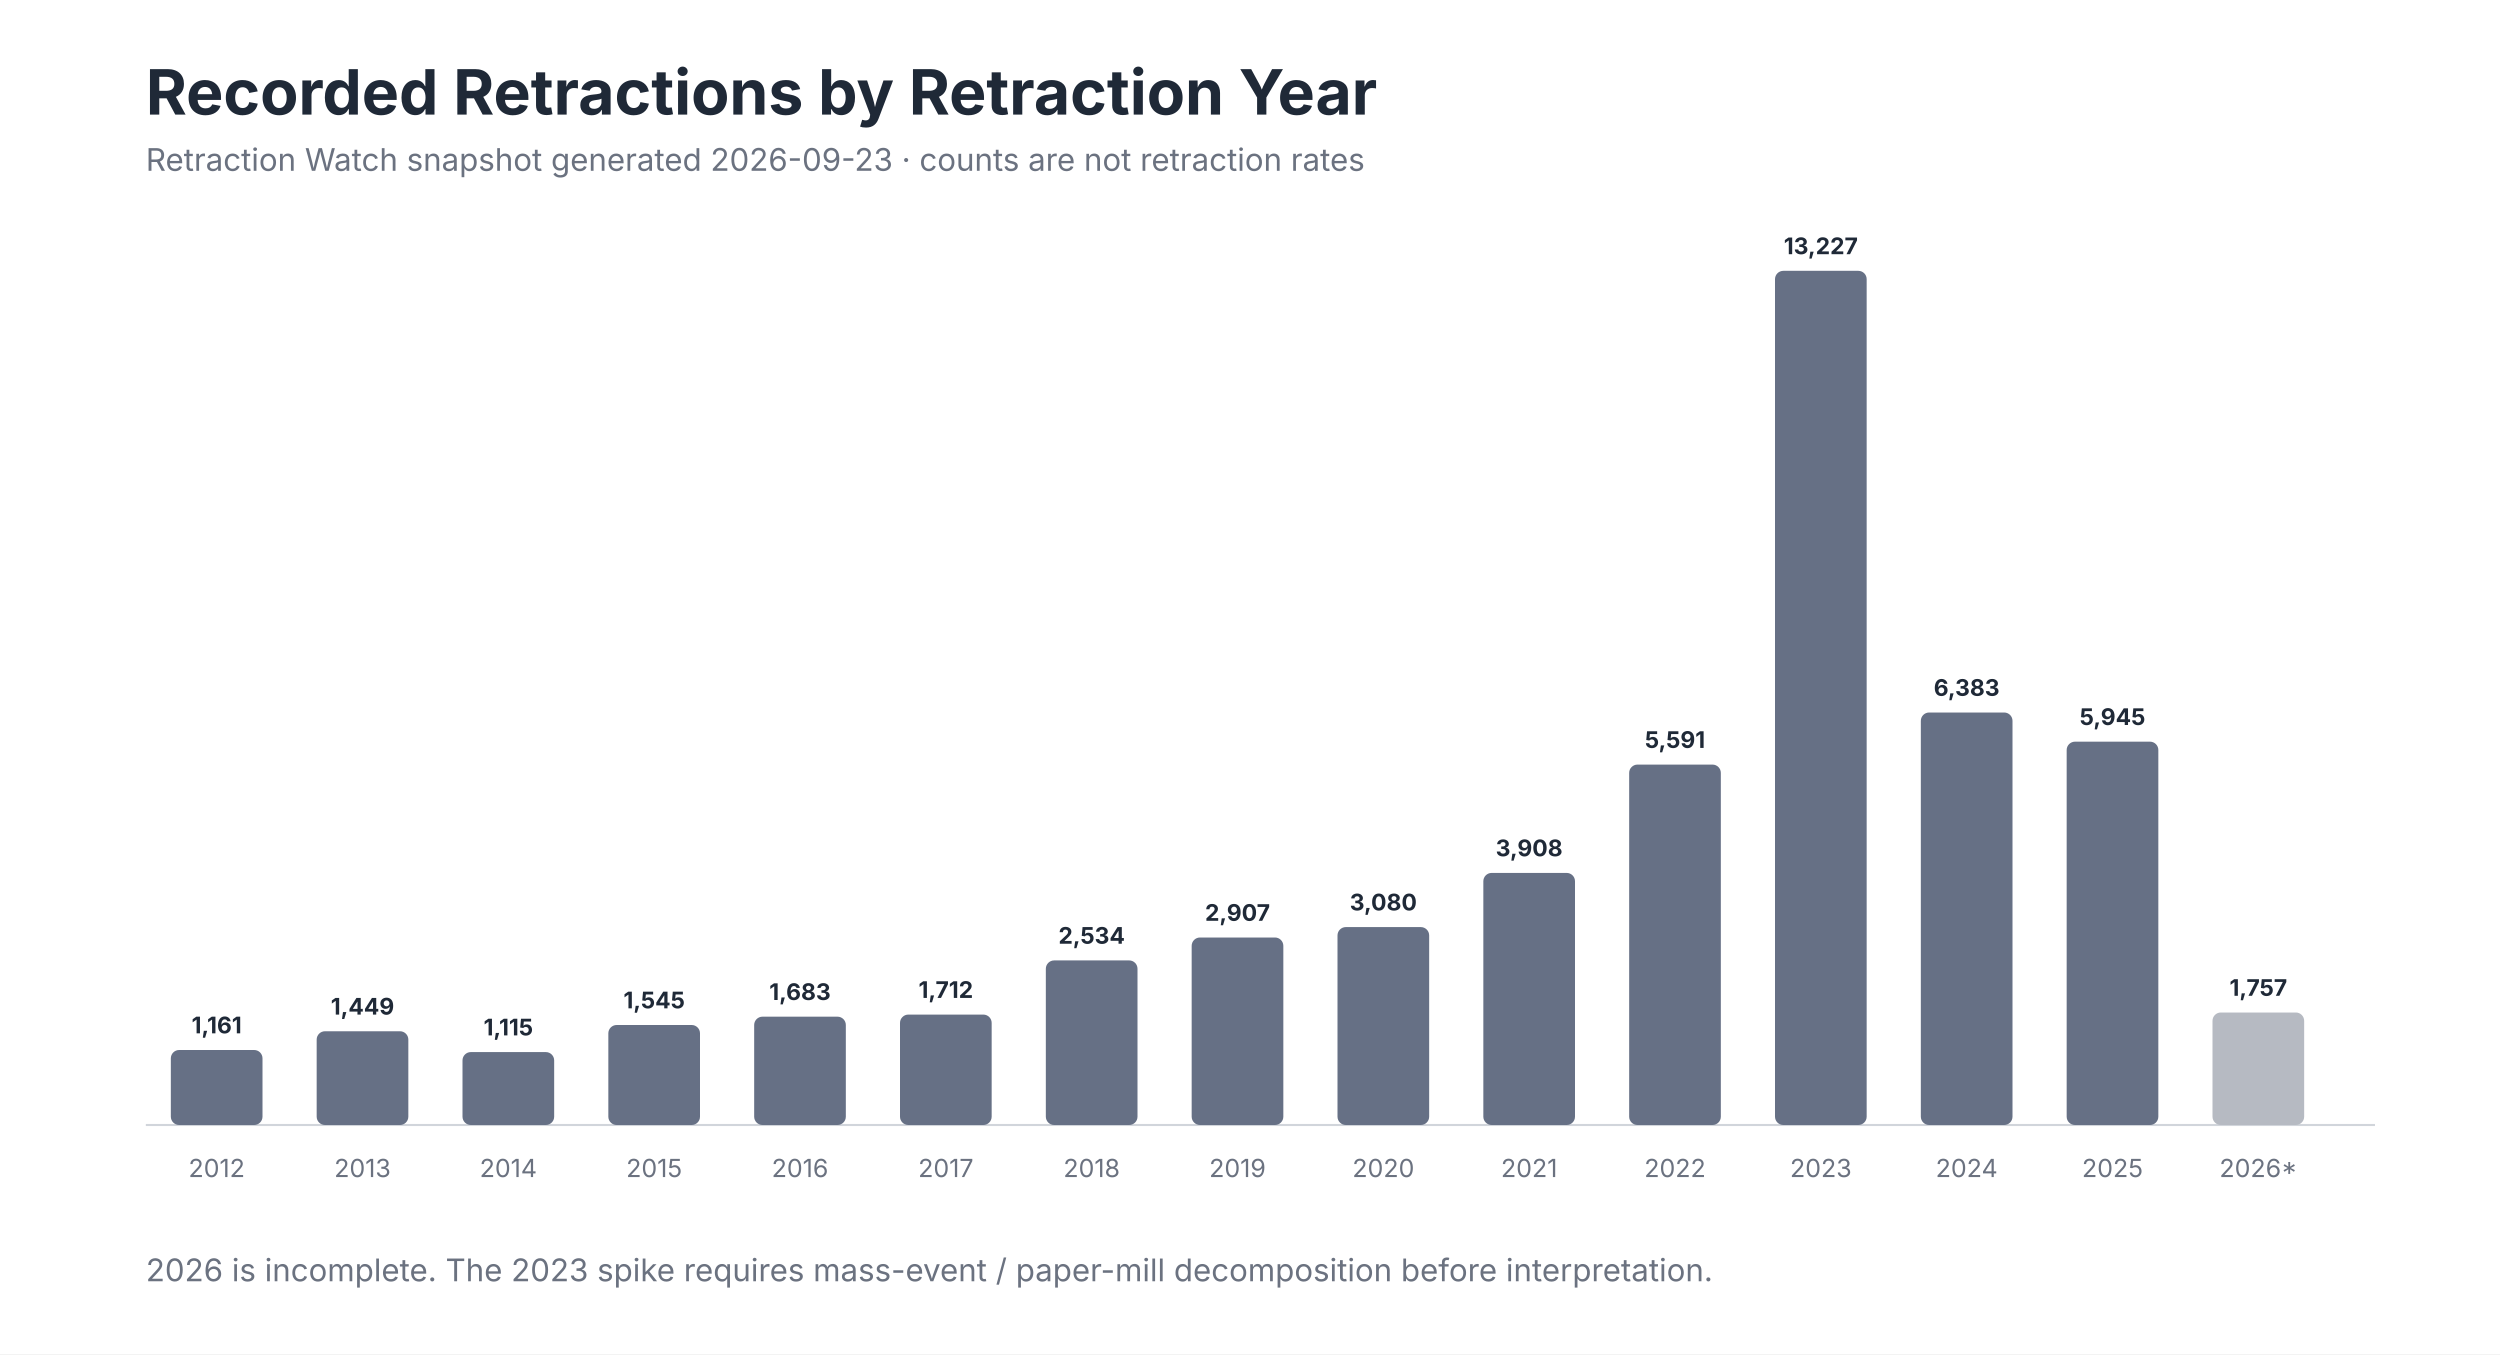
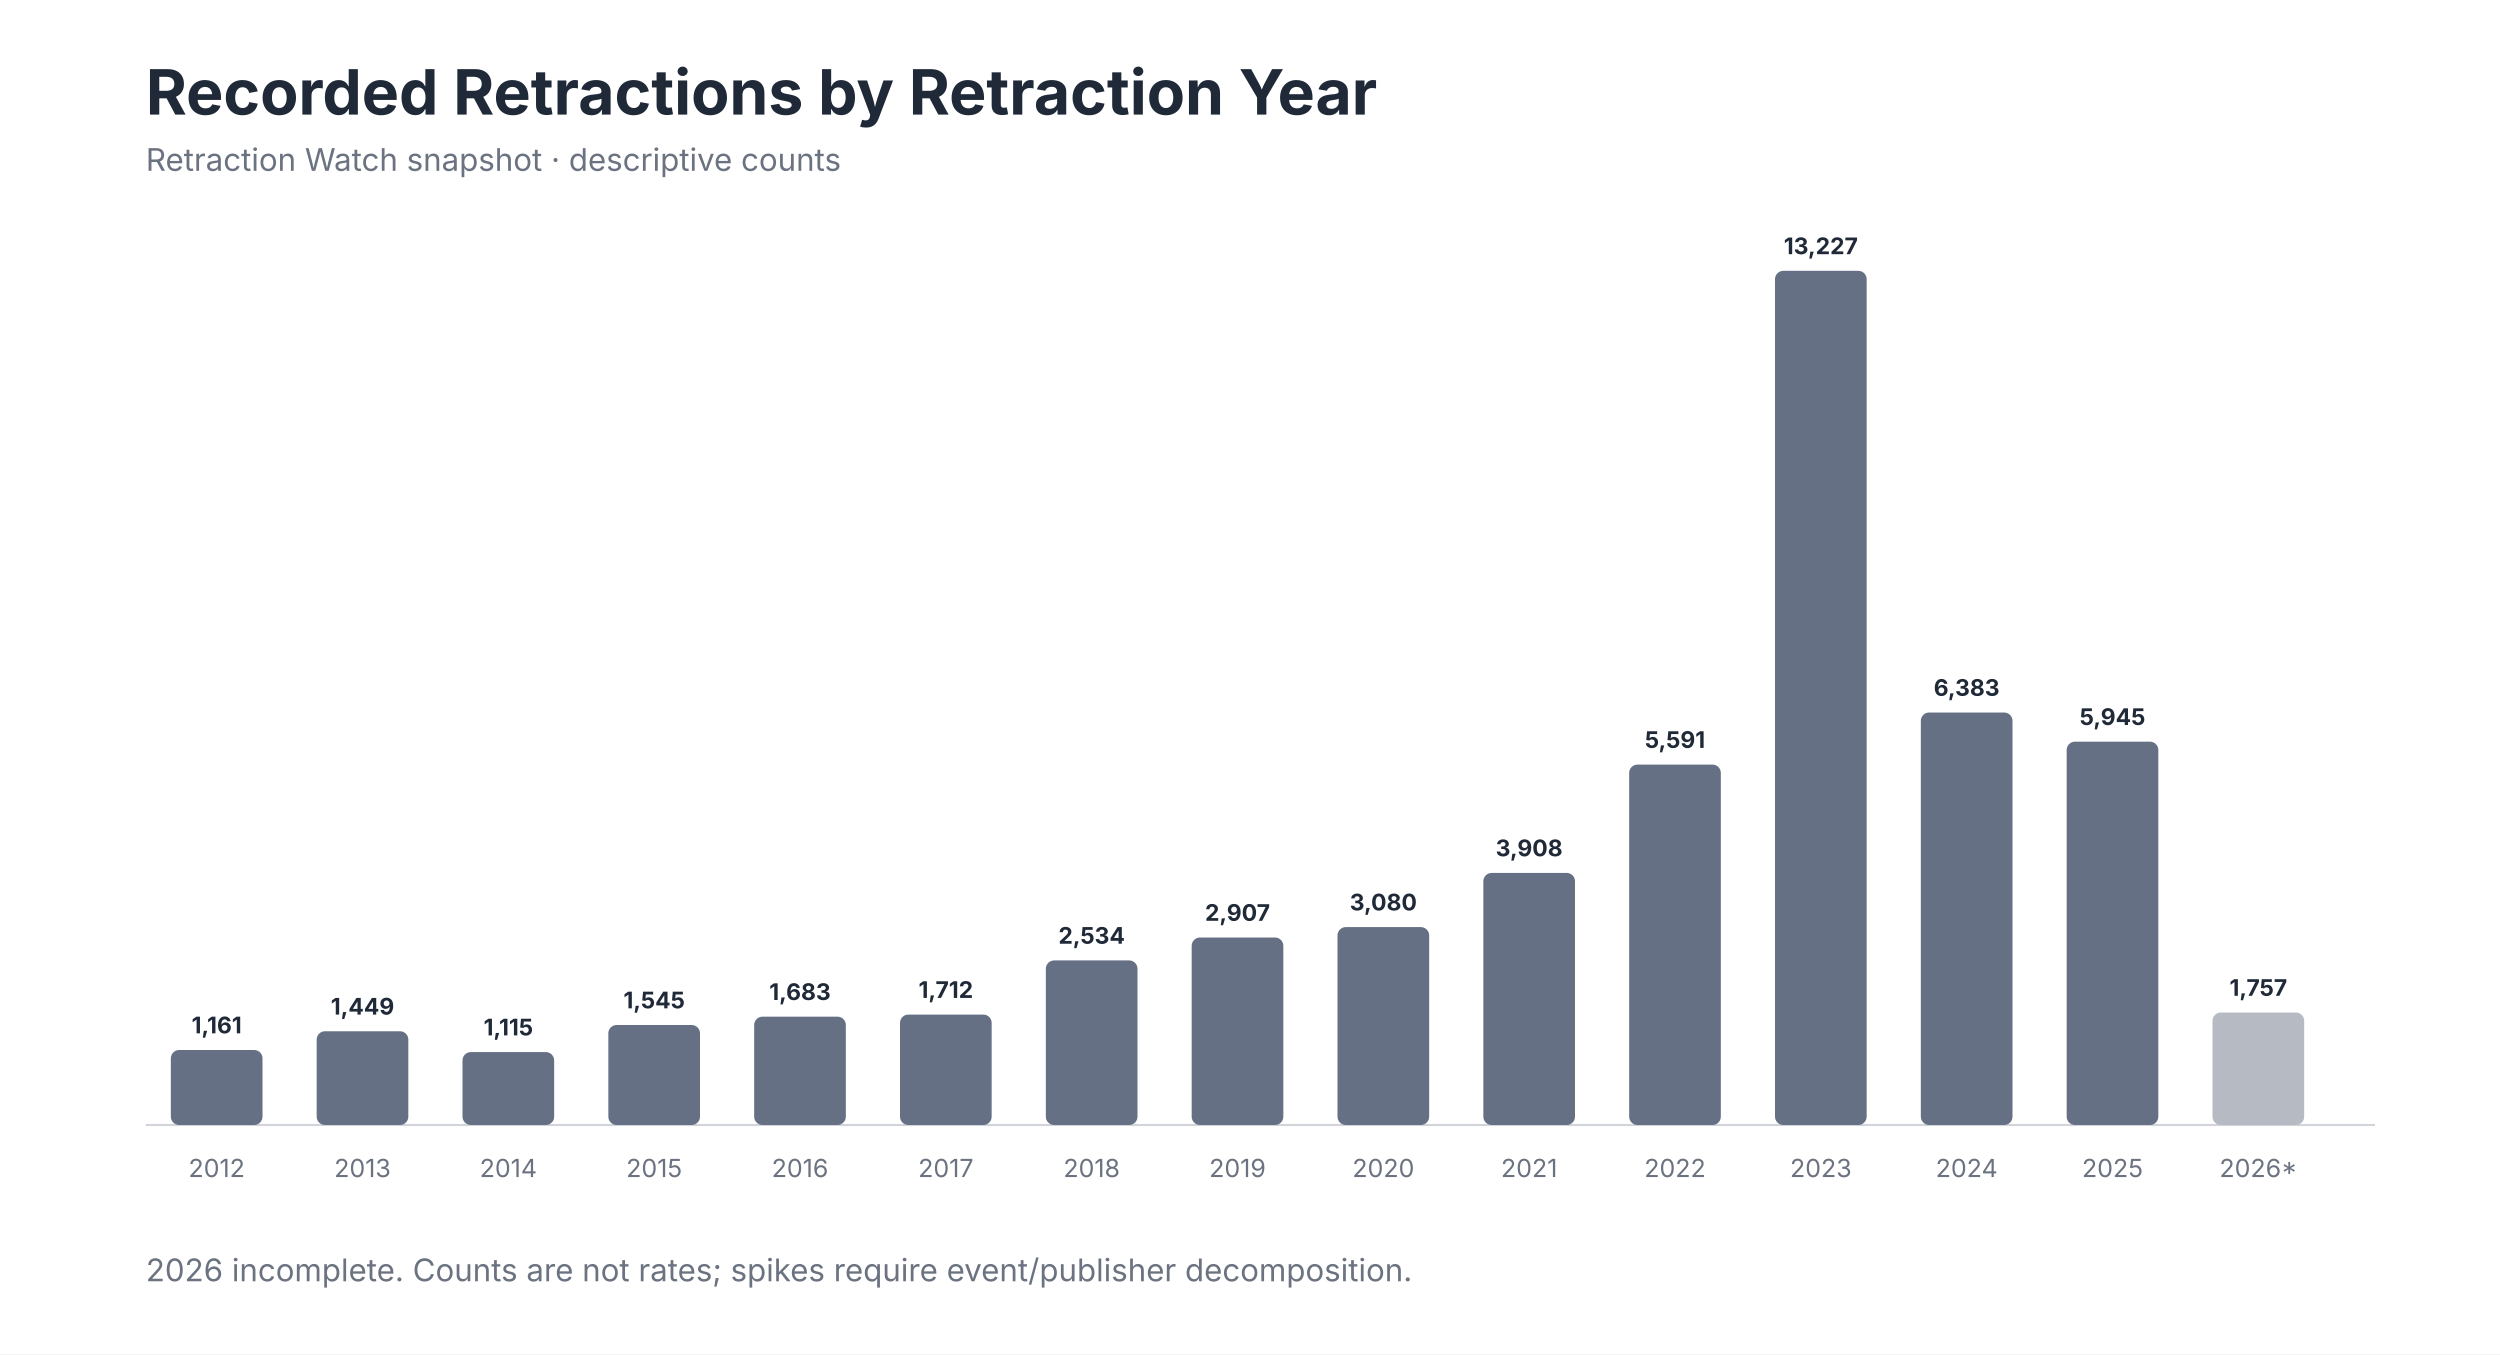
<svg xmlns="http://www.w3.org/2000/svg" width="1200" height="650" viewBox="0 0 1200 650" role="img">
  <rect width="1200" height="650" fill="#fff" />
  <style>text{font-family:Inter,Arial,sans-serif;fill:#1f2937}.t{font-size:30px;font-weight:700}.s{font-size:15px;fill:#6b7280}.lab{font-size:12px;fill:#6b7280}.v{font-size:11px;font-weight:700}.bar{fill:#667085}.partial{fill:#b6bac2}.axis{stroke:#d1d5db;stroke-width:1}</style>
  <text x="70" y="55" class="t">Recorded Retractions by Retraction Year</text>
-   <text x="70" y="82" class="s">Retraction Watch snapshot generated 2026-09-23 · counts are not retraction rates</text>
+   <text x="70" y="82" class="s">Retraction Watch snapshot · descriptive counts</text>
  <line x1="70" y1="540" x2="1140" y2="540" class="axis" />
  <rect x="82" y="504" width="44" height="36" rx="4" class="bar" />
  <text x="104" y="496" text-anchor="middle" class="v">1,161</text>
  <text x="104" y="565" text-anchor="middle" class="lab">2012</text>
  <rect x="152" y="495" width="44" height="45" rx="4" class="bar" />
  <text x="174" y="487" text-anchor="middle" class="v">1,449</text>
  <text x="174" y="565" text-anchor="middle" class="lab">2013</text>
  <rect x="222" y="505" width="44" height="35" rx="4" class="bar" />
  <text x="244" y="497" text-anchor="middle" class="v">1,115</text>
  <text x="244" y="565" text-anchor="middle" class="lab">2014</text>
  <rect x="292" y="492" width="44" height="48" rx="4" class="bar" />
  <text x="314" y="484" text-anchor="middle" class="v">1,545</text>
  <text x="314" y="565" text-anchor="middle" class="lab">2015</text>
  <rect x="362" y="488" width="44" height="52" rx="4" class="bar" />
  <text x="384" y="480" text-anchor="middle" class="v">1,683</text>
  <text x="384" y="565" text-anchor="middle" class="lab">2016</text>
  <rect x="432" y="487" width="44" height="53" rx="4" class="bar" />
  <text x="454" y="479" text-anchor="middle" class="v">1,712</text>
  <text x="454" y="565" text-anchor="middle" class="lab">2017</text>
  <rect x="502" y="461" width="44" height="79" rx="4" class="bar" />
  <text x="524" y="453" text-anchor="middle" class="v">2,534</text>
  <text x="524" y="565" text-anchor="middle" class="lab">2018</text>
  <rect x="572" y="450" width="44" height="90" rx="4" class="bar" />
  <text x="594" y="442" text-anchor="middle" class="v">2,907</text>
  <text x="594" y="565" text-anchor="middle" class="lab">2019</text>
  <rect x="642" y="445" width="44" height="95" rx="4" class="bar" />
  <text x="664" y="437" text-anchor="middle" class="v">3,080</text>
  <text x="664" y="565" text-anchor="middle" class="lab">2020</text>
  <rect x="712" y="419" width="44" height="121" rx="4" class="bar" />
  <text x="734" y="411" text-anchor="middle" class="v">3,908</text>
  <text x="734" y="565" text-anchor="middle" class="lab">2021</text>
  <rect x="782" y="367" width="44" height="173" rx="4" class="bar" />
  <text x="804" y="359" text-anchor="middle" class="v">5,591</text>
  <text x="804" y="565" text-anchor="middle" class="lab">2022</text>
  <rect x="852" y="130" width="44" height="410" rx="4" class="bar" />
  <text x="874" y="122" text-anchor="middle" class="v">13,227</text>
  <text x="874" y="565" text-anchor="middle" class="lab">2023</text>
  <rect x="922" y="342" width="44" height="198" rx="4" class="bar" />
  <text x="944" y="334" text-anchor="middle" class="v">6,383</text>
  <text x="944" y="565" text-anchor="middle" class="lab">2024</text>
  <rect x="992" y="356" width="44" height="184" rx="4" class="bar" />
  <text x="1014" y="348" text-anchor="middle" class="v">5,945</text>
  <text x="1014" y="565" text-anchor="middle" class="lab">2025</text>
  <rect x="1062" y="486" width="44" height="54" rx="4" class="partial" />
  <text x="1084" y="478" text-anchor="middle" class="v">1,757</text>
  <text x="1084" y="565" text-anchor="middle" class="lab">2026*</text>
-   <text x="70" y="615" class="s">2026 is incomplete. The 2023 spike requires mass-event / paper-mill decomposition before interpretation.</text>
+   <text x="70" y="615" class="s">2026 incomplete. Counts are not rates; spikes require event/publisher decomposition.</text>
</svg>
